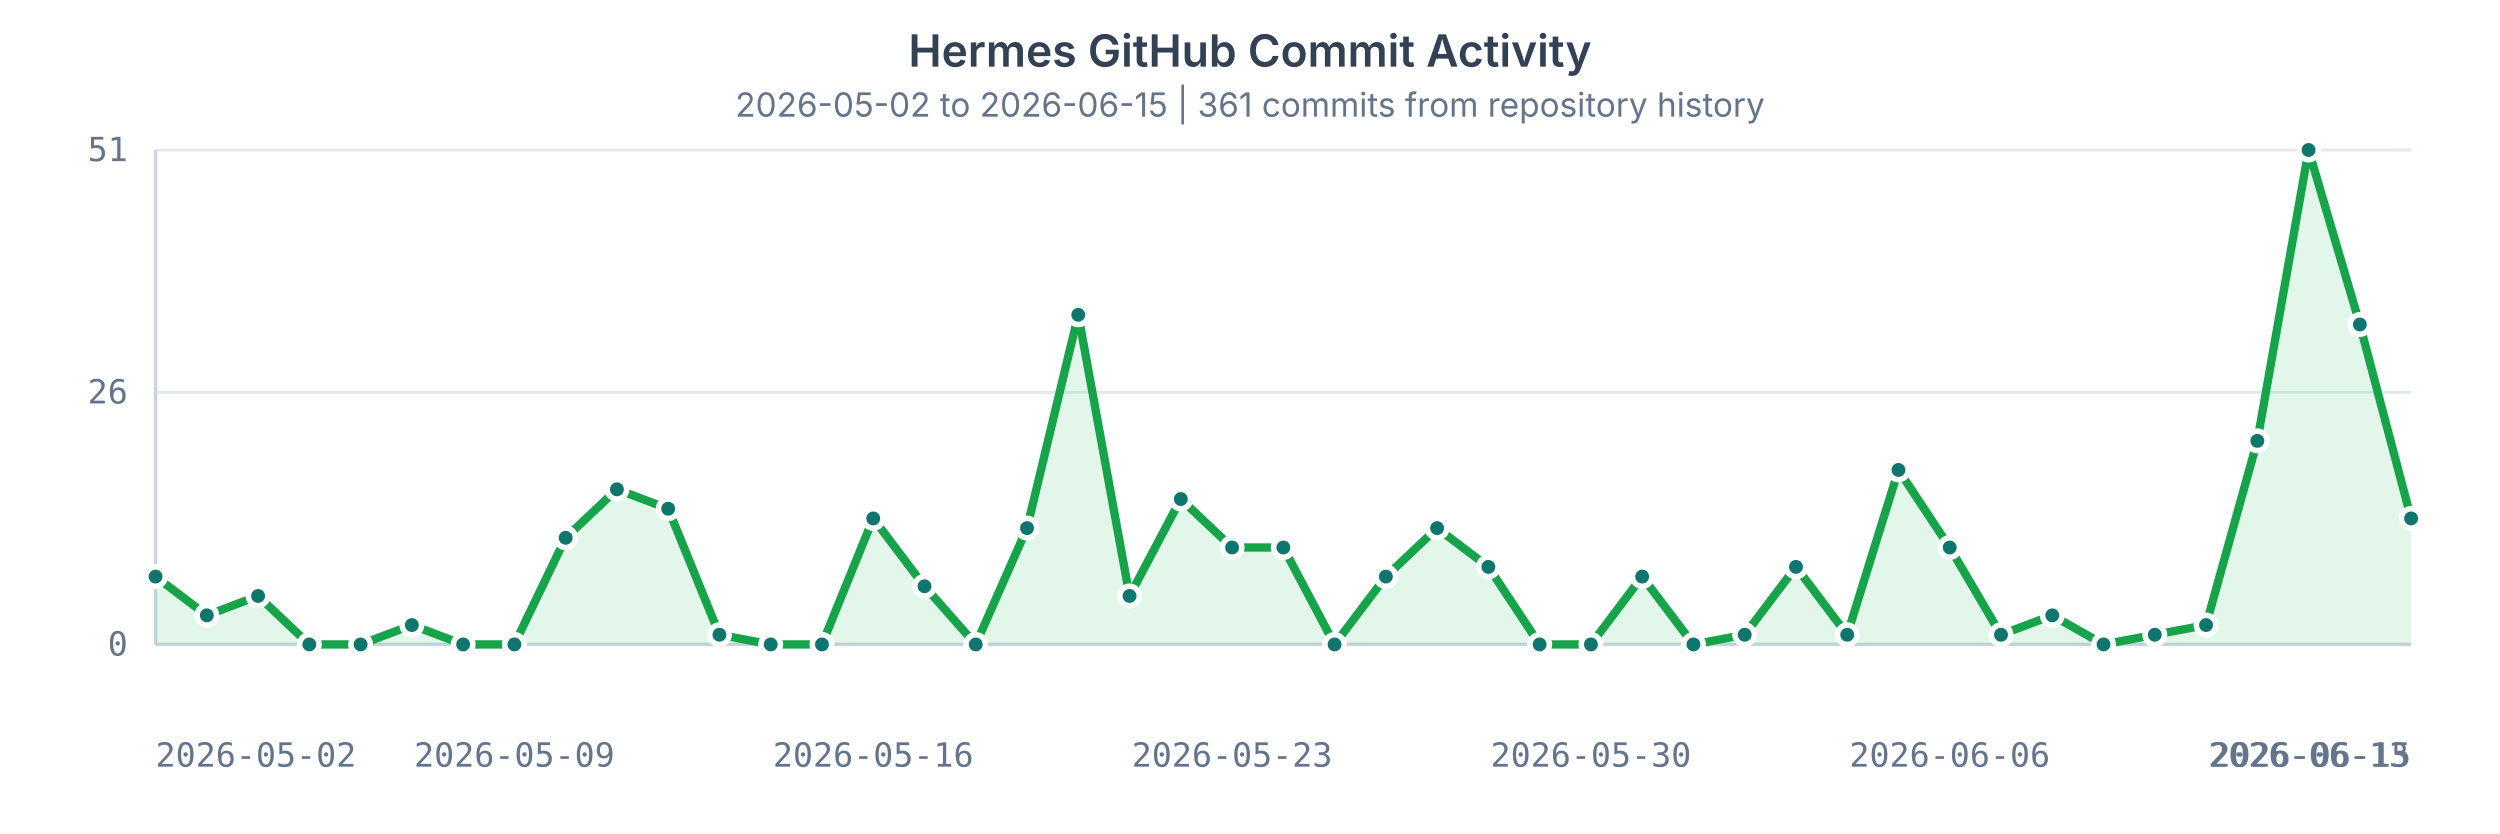
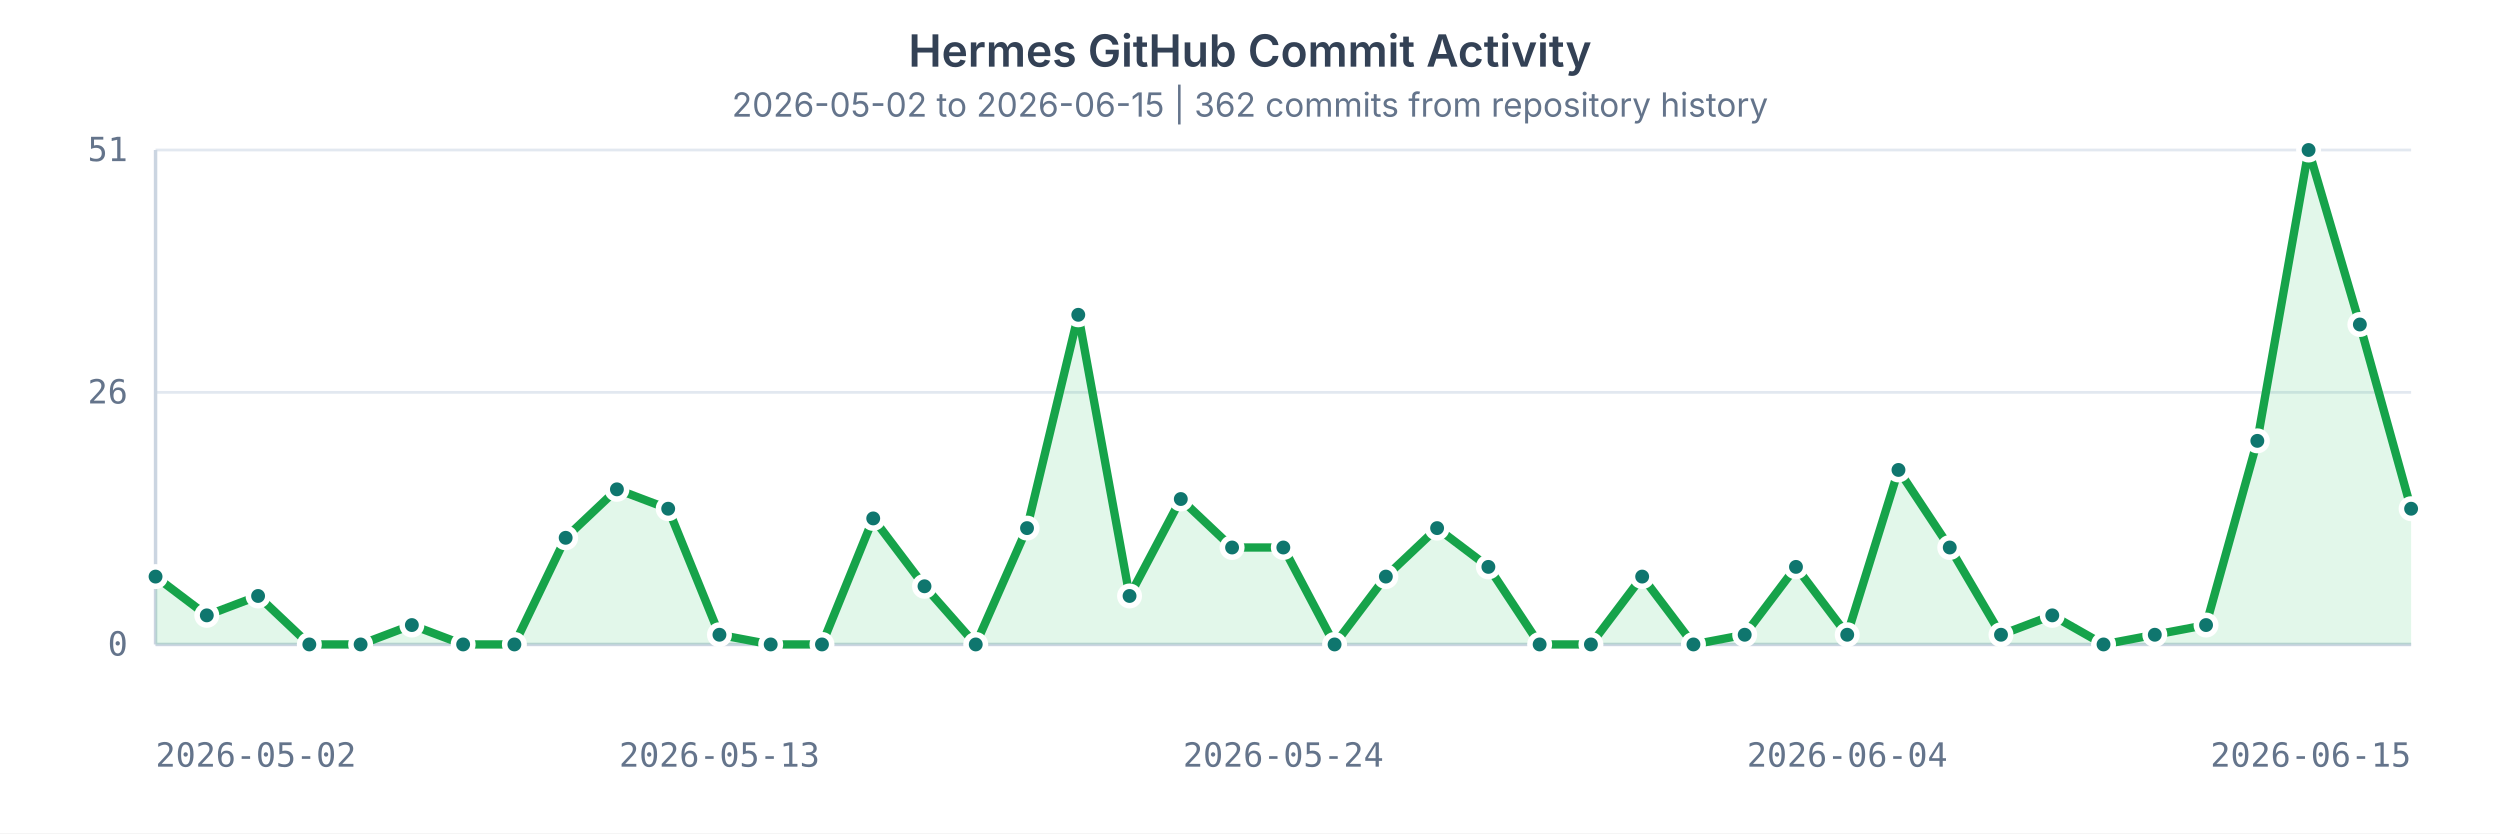
<svg xmlns="http://www.w3.org/2000/svg" width="900" height="300" viewBox="0 0 900 300" role="img" aria-labelledby="title desc">
  <style>
    text { fill: #64748b; font: 12px ui-monospace, SFMono-Regular, Menlo, Consolas, monospace; }
    .title { fill: #334155; font: 600 16px ui-sans-serif, system-ui, -apple-system, BlinkMacSystemFont, "Segoe UI", sans-serif; }
    .subtitle { fill: #64748b; font: 12px ui-sans-serif, system-ui, -apple-system, BlinkMacSystemFont, "Segoe UI", sans-serif; }
    .grid { stroke: #e2e8f0; stroke-width: 1; }
    .axis { stroke: #cbd5e1; stroke-width: 1.25; }
    .area { fill: #22c55e; opacity: 0.13; }
    .line { fill: none; stroke: #16a34a; stroke-width: 3; stroke-linecap: round; stroke-linejoin: round; }
    circle { fill: #0f766e; stroke: #ffffff; stroke-width: 2; }
  </style>
  <rect width="100%" height="100%" fill="#ffffff" />
  <text x="450" y="24" text-anchor="middle" class="title">Hermes GitHub Commit Activity</text>
-   <text x="450" y="42" text-anchor="middle" class="subtitle">2026-05-02 to 2026-06-15 | 361 commits from repository history</text>
+   <text x="450" y="42" text-anchor="middle" class="subtitle">2026-05-02 to 2026-06-15 | 362 commits from repository history</text>
  <g>
    <line x1="56" x2="868" y1="232.00" y2="232.00" class="grid" />
    <text x="46" y="236.00" text-anchor="end">0</text>
    <line x1="56" x2="868" y1="141.25" y2="141.25" class="grid" />
    <text x="46" y="145.25" text-anchor="end">26</text>
    <line x1="56" x2="868" y1="54.00" y2="54.00" class="grid" />
    <text x="46" y="58.00" text-anchor="end">51</text>
    <line x1="56" x2="56" y1="54" y2="232" class="axis" />
    <line x1="56" x2="868" y1="232" y2="232" class="axis" />
-     <path d="M 56.00 207.57 L 74.45 221.53 L 92.91 214.55 L 111.36 232.00 L 129.82 232.00 L 148.27 225.02 L 166.73 232.00 L 185.18 232.00 L 203.64 193.61 L 222.09 176.16 L 240.55 183.14 L 259.00 228.51 L 277.45 232.00 L 295.91 232.00 L 314.36 186.63 L 332.82 211.06 L 351.27 232.00 L 369.73 190.12 L 388.18 113.33 L 406.64 214.55 L 425.09 179.65 L 443.55 197.10 L 462.00 197.10 L 480.45 232.00 L 498.91 207.57 L 517.36 190.12 L 535.82 204.08 L 554.27 232.00 L 572.73 232.00 L 591.18 207.57 L 609.64 232.00 L 628.09 228.51 L 646.55 204.08 L 665.00 228.51 L 683.45 169.18 L 701.91 197.10 L 720.36 228.51 L 738.82 221.53 L 757.27 232.00 L 775.73 228.51 L 794.18 225.02 L 812.64 158.71 L 831.09 54.00 L 849.55 116.82 L 868.00 186.63 L 868 232 L 56 232 Z" class="area" />
-     <path d="M 56.00 207.57 L 74.45 221.53 L 92.91 214.55 L 111.36 232.00 L 129.82 232.00 L 148.27 225.02 L 166.73 232.00 L 185.18 232.00 L 203.64 193.61 L 222.09 176.16 L 240.55 183.14 L 259.00 228.51 L 277.45 232.00 L 295.91 232.00 L 314.36 186.63 L 332.82 211.06 L 351.27 232.00 L 369.73 190.12 L 388.18 113.33 L 406.64 214.55 L 425.09 179.65 L 443.55 197.10 L 462.00 197.10 L 480.45 232.00 L 498.91 207.57 L 517.36 190.12 L 535.82 204.08 L 554.27 232.00 L 572.73 232.00 L 591.18 207.57 L 609.64 232.00 L 628.09 228.51 L 646.55 204.08 L 665.00 228.51 L 683.45 169.18 L 701.91 197.10 L 720.36 228.51 L 738.82 221.53 L 757.27 232.00 L 775.73 228.51 L 794.18 225.02 L 812.64 158.71 L 831.09 54.00 L 849.55 116.82 L 868.00 186.63" class="line" />
+     <path d="M 56.00 207.57 L 74.45 221.53 L 92.91 214.55 L 111.36 232.00 L 129.82 232.00 L 148.27 225.02 L 166.73 232.00 L 185.18 232.00 L 203.64 193.61 L 222.09 176.16 L 240.55 183.14 L 259.00 228.51 L 277.45 232.00 L 295.91 232.00 L 314.36 186.63 L 332.82 211.06 L 351.27 232.00 L 369.73 190.12 L 388.18 113.33 L 406.64 214.55 L 425.09 179.65 L 443.55 197.10 L 462.00 197.10 L 480.45 232.00 L 498.91 207.57 L 517.36 190.12 L 535.82 204.08 L 554.27 232.00 L 572.73 232.00 L 591.18 207.57 L 609.64 232.00 L 628.09 228.51 L 646.55 204.08 L 665.00 228.51 L 683.45 169.18 L 701.91 197.10 L 720.36 228.51 L 738.82 221.53 L 757.27 232.00 L 775.73 228.51 L 794.18 225.02 L 812.64 158.71 L 831.09 54.00 L 849.55 116.82 L 868.00 183.14 L 868 232 L 56 232 Z" class="area" />
+     <path d="M 56.00 207.57 L 74.45 221.53 L 92.91 214.55 L 111.36 232.00 L 129.82 232.00 L 148.27 225.02 L 166.73 232.00 L 185.18 232.00 L 203.64 193.61 L 222.09 176.16 L 240.55 183.14 L 259.00 228.51 L 277.45 232.00 L 295.91 232.00 L 314.36 186.63 L 332.82 211.06 L 351.27 232.00 L 369.73 190.12 L 388.18 113.33 L 406.64 214.55 L 425.09 179.65 L 443.55 197.10 L 462.00 197.10 L 480.45 232.00 L 498.91 207.57 L 517.36 190.12 L 535.82 204.08 L 554.27 232.00 L 572.73 232.00 L 591.18 207.57 L 609.64 232.00 L 628.09 228.51 L 646.55 204.08 L 665.00 228.51 L 683.45 169.18 L 701.91 197.10 L 720.36 228.51 L 738.82 221.53 L 757.27 232.00 L 775.73 228.51 L 794.18 225.02 L 812.64 158.71 L 831.09 54.00 L 849.55 116.82 L 868.00 183.14" class="line" />
    <circle cx="56.00" cy="207.57" r="3.5" />
    <circle cx="74.45" cy="221.53" r="3.5" />
    <circle cx="92.91" cy="214.55" r="3.5" />
    <circle cx="111.36" cy="232.00" r="3.5" />
    <circle cx="129.82" cy="232.00" r="3.5" />
    <circle cx="148.27" cy="225.02" r="3.5" />
    <circle cx="166.73" cy="232.00" r="3.5" />
    <circle cx="185.18" cy="232.00" r="3.5" />
    <circle cx="203.64" cy="193.61" r="3.5" />
    <circle cx="222.09" cy="176.16" r="3.5" />
    <circle cx="240.55" cy="183.14" r="3.5" />
    <circle cx="259.00" cy="228.51" r="3.5" />
    <circle cx="277.45" cy="232.00" r="3.5" />
    <circle cx="295.91" cy="232.00" r="3.5" />
    <circle cx="314.36" cy="186.63" r="3.5" />
    <circle cx="332.82" cy="211.06" r="3.5" />
    <circle cx="351.27" cy="232.00" r="3.5" />
    <circle cx="369.73" cy="190.12" r="3.5" />
    <circle cx="388.18" cy="113.33" r="3.5" />
    <circle cx="406.64" cy="214.55" r="3.5" />
    <circle cx="425.09" cy="179.65" r="3.5" />
    <circle cx="443.55" cy="197.10" r="3.5" />
    <circle cx="462.00" cy="197.10" r="3.5" />
    <circle cx="480.45" cy="232.00" r="3.5" />
    <circle cx="498.91" cy="207.57" r="3.5" />
    <circle cx="517.36" cy="190.12" r="3.5" />
    <circle cx="535.82" cy="204.08" r="3.5" />
    <circle cx="554.27" cy="232.00" r="3.5" />
    <circle cx="572.73" cy="232.00" r="3.5" />
    <circle cx="591.18" cy="207.57" r="3.5" />
    <circle cx="609.64" cy="232.00" r="3.5" />
    <circle cx="628.09" cy="228.51" r="3.5" />
    <circle cx="646.55" cy="204.08" r="3.5" />
    <circle cx="665.00" cy="228.51" r="3.5" />
    <circle cx="683.45" cy="169.18" r="3.5" />
    <circle cx="701.91" cy="197.10" r="3.5" />
    <circle cx="720.36" cy="228.51" r="3.5" />
    <circle cx="738.82" cy="221.53" r="3.5" />
    <circle cx="757.27" cy="232.00" r="3.5" />
    <circle cx="775.73" cy="228.51" r="3.5" />
    <circle cx="794.18" cy="225.02" r="3.5" />
    <circle cx="812.64" cy="158.71" r="3.5" />
    <circle cx="831.09" cy="54.00" r="3.5" />
    <circle cx="849.55" cy="116.82" r="3.5" />
-     <circle cx="868.00" cy="186.63" r="3.5" />
+     <circle cx="868.00" cy="183.14" r="3.5" />
    <text x="56.00" y="276" text-anchor="start">2026-05-02</text>
-     <text x="185.18" y="276" text-anchor="middle">2026-05-09</text>
-     <text x="314.36" y="276" text-anchor="middle">2026-05-16</text>
-     <text x="443.55" y="276" text-anchor="middle">2026-05-23</text>
-     <text x="572.73" y="276" text-anchor="middle">2026-05-30</text>
-     <text x="701.91" y="276" text-anchor="middle">2026-06-06</text>
-     <text x="831.09" y="276" text-anchor="middle">2026-06-13</text>
+     <text x="259.00" y="276" text-anchor="middle">2026-05-13</text>
+     <text x="462.00" y="276" text-anchor="middle">2026-05-24</text>
+     <text x="665.00" y="276" text-anchor="middle">2026-06-04</text>
    <text x="868.00" y="276" text-anchor="end">2026-06-15</text>
  </g>
</svg>
